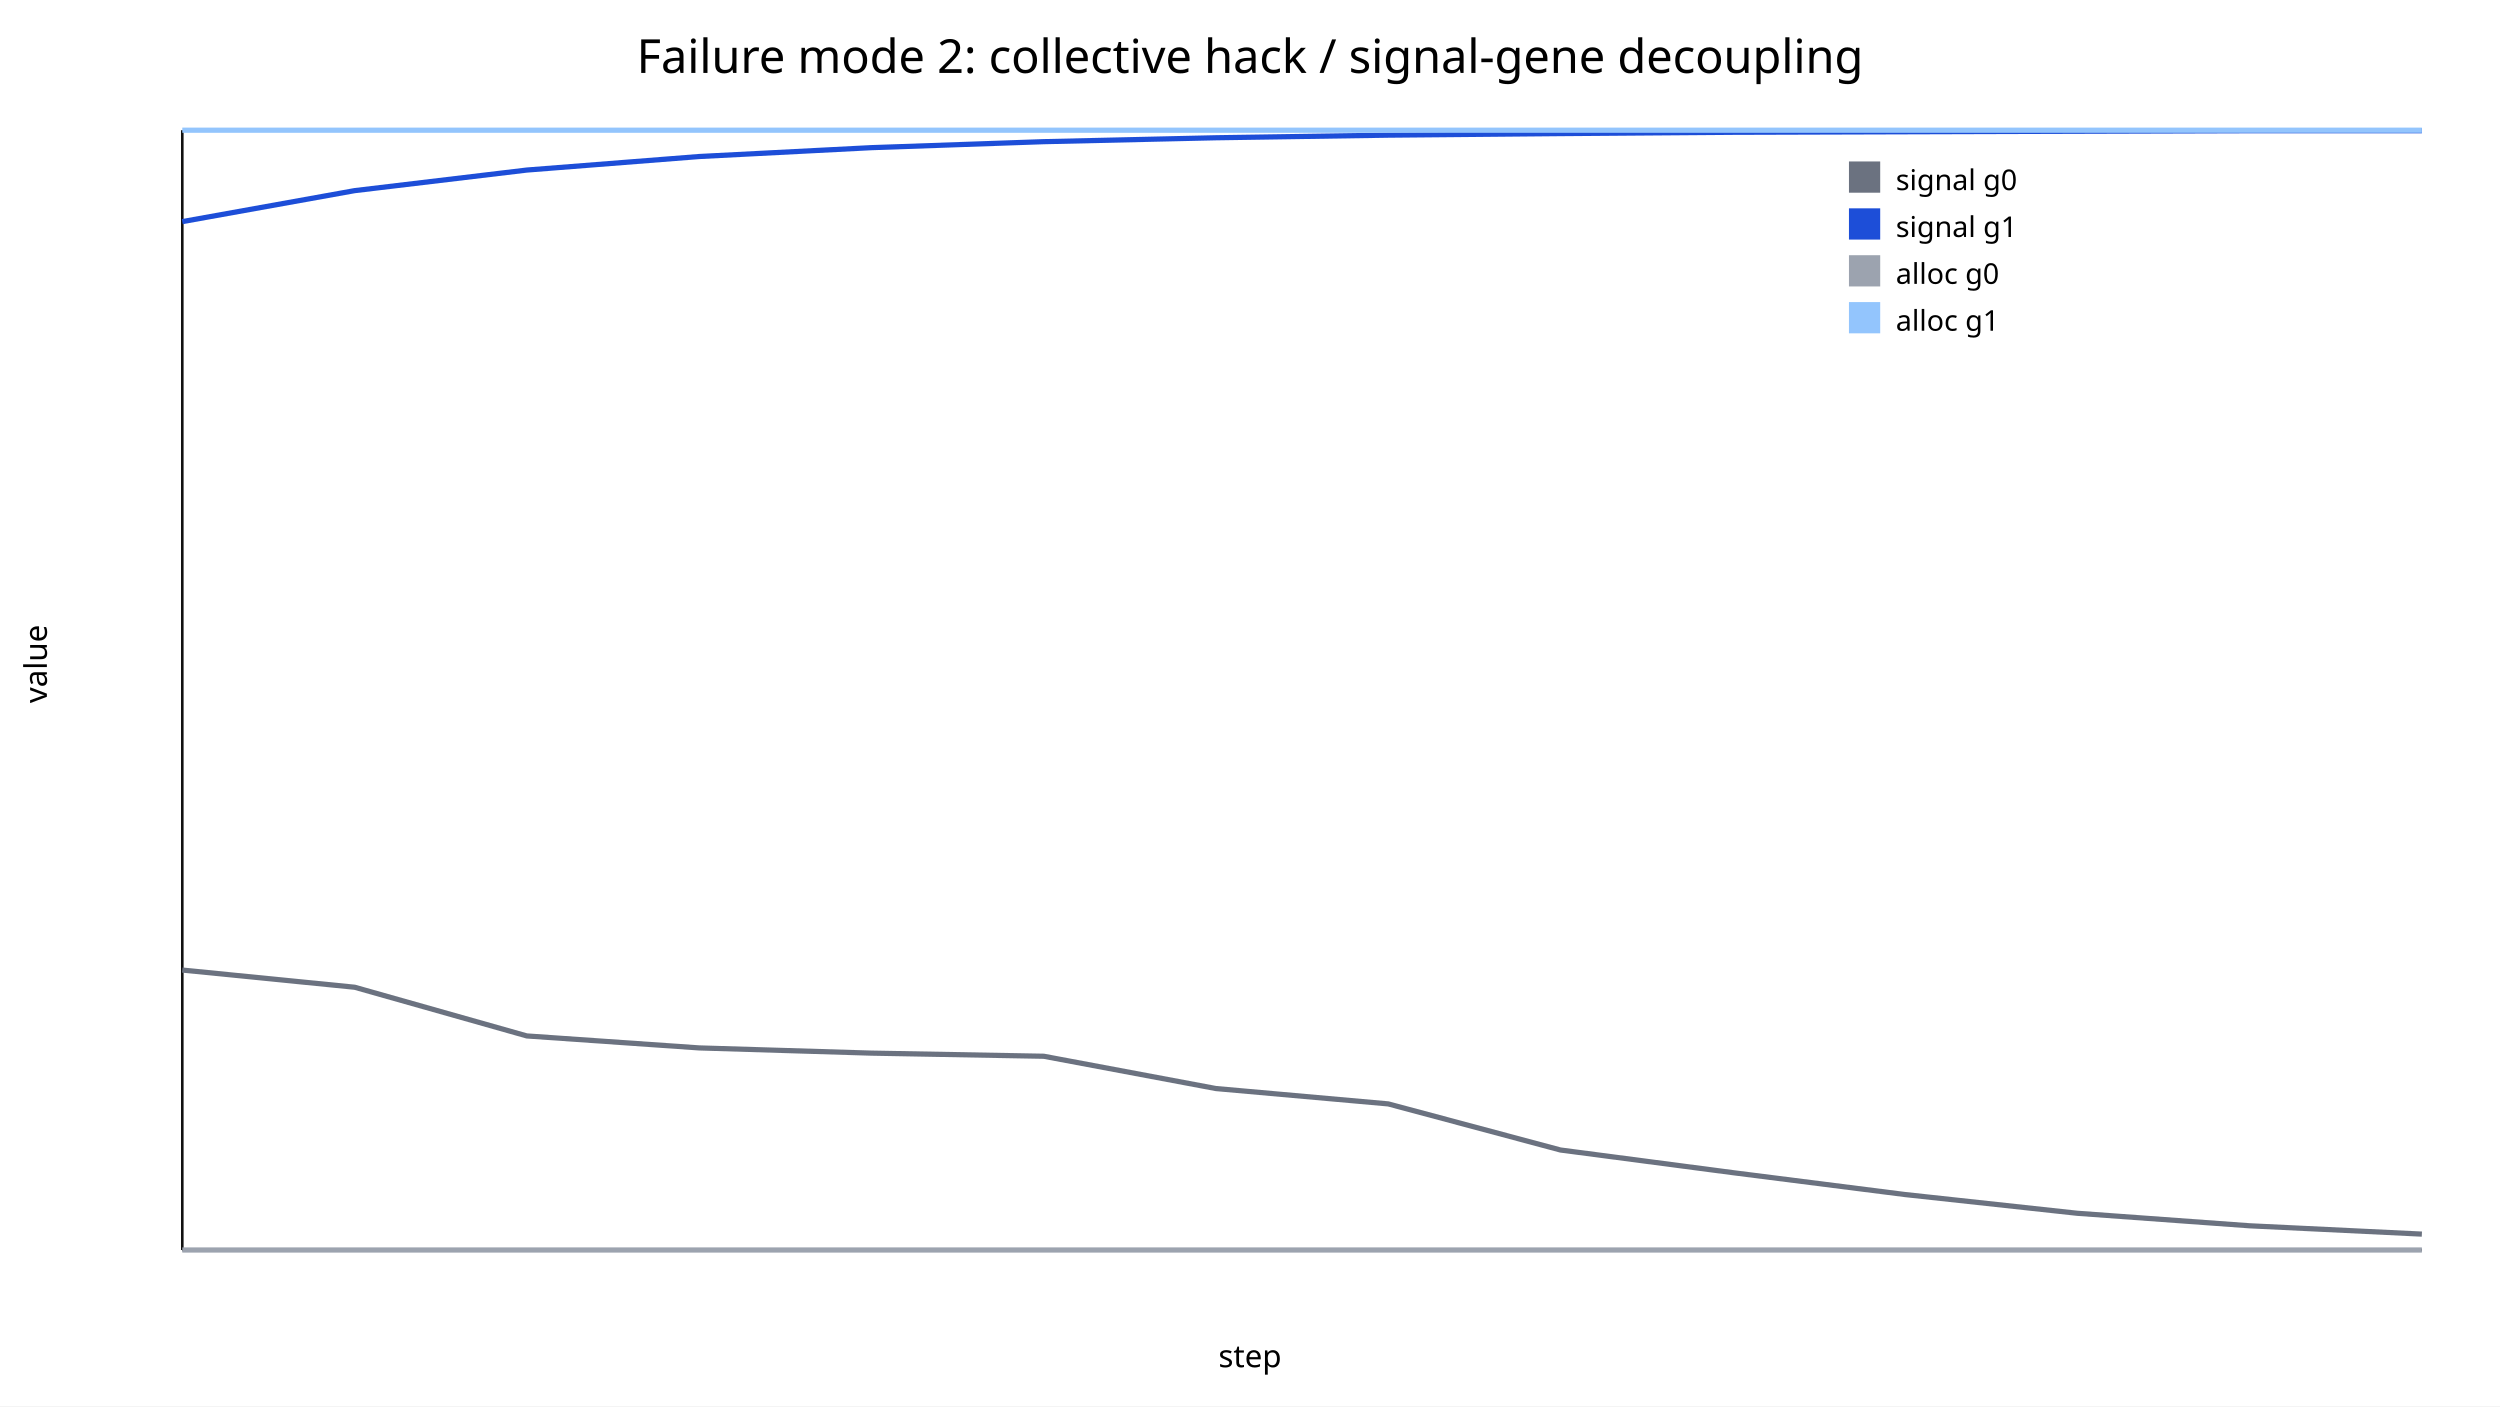
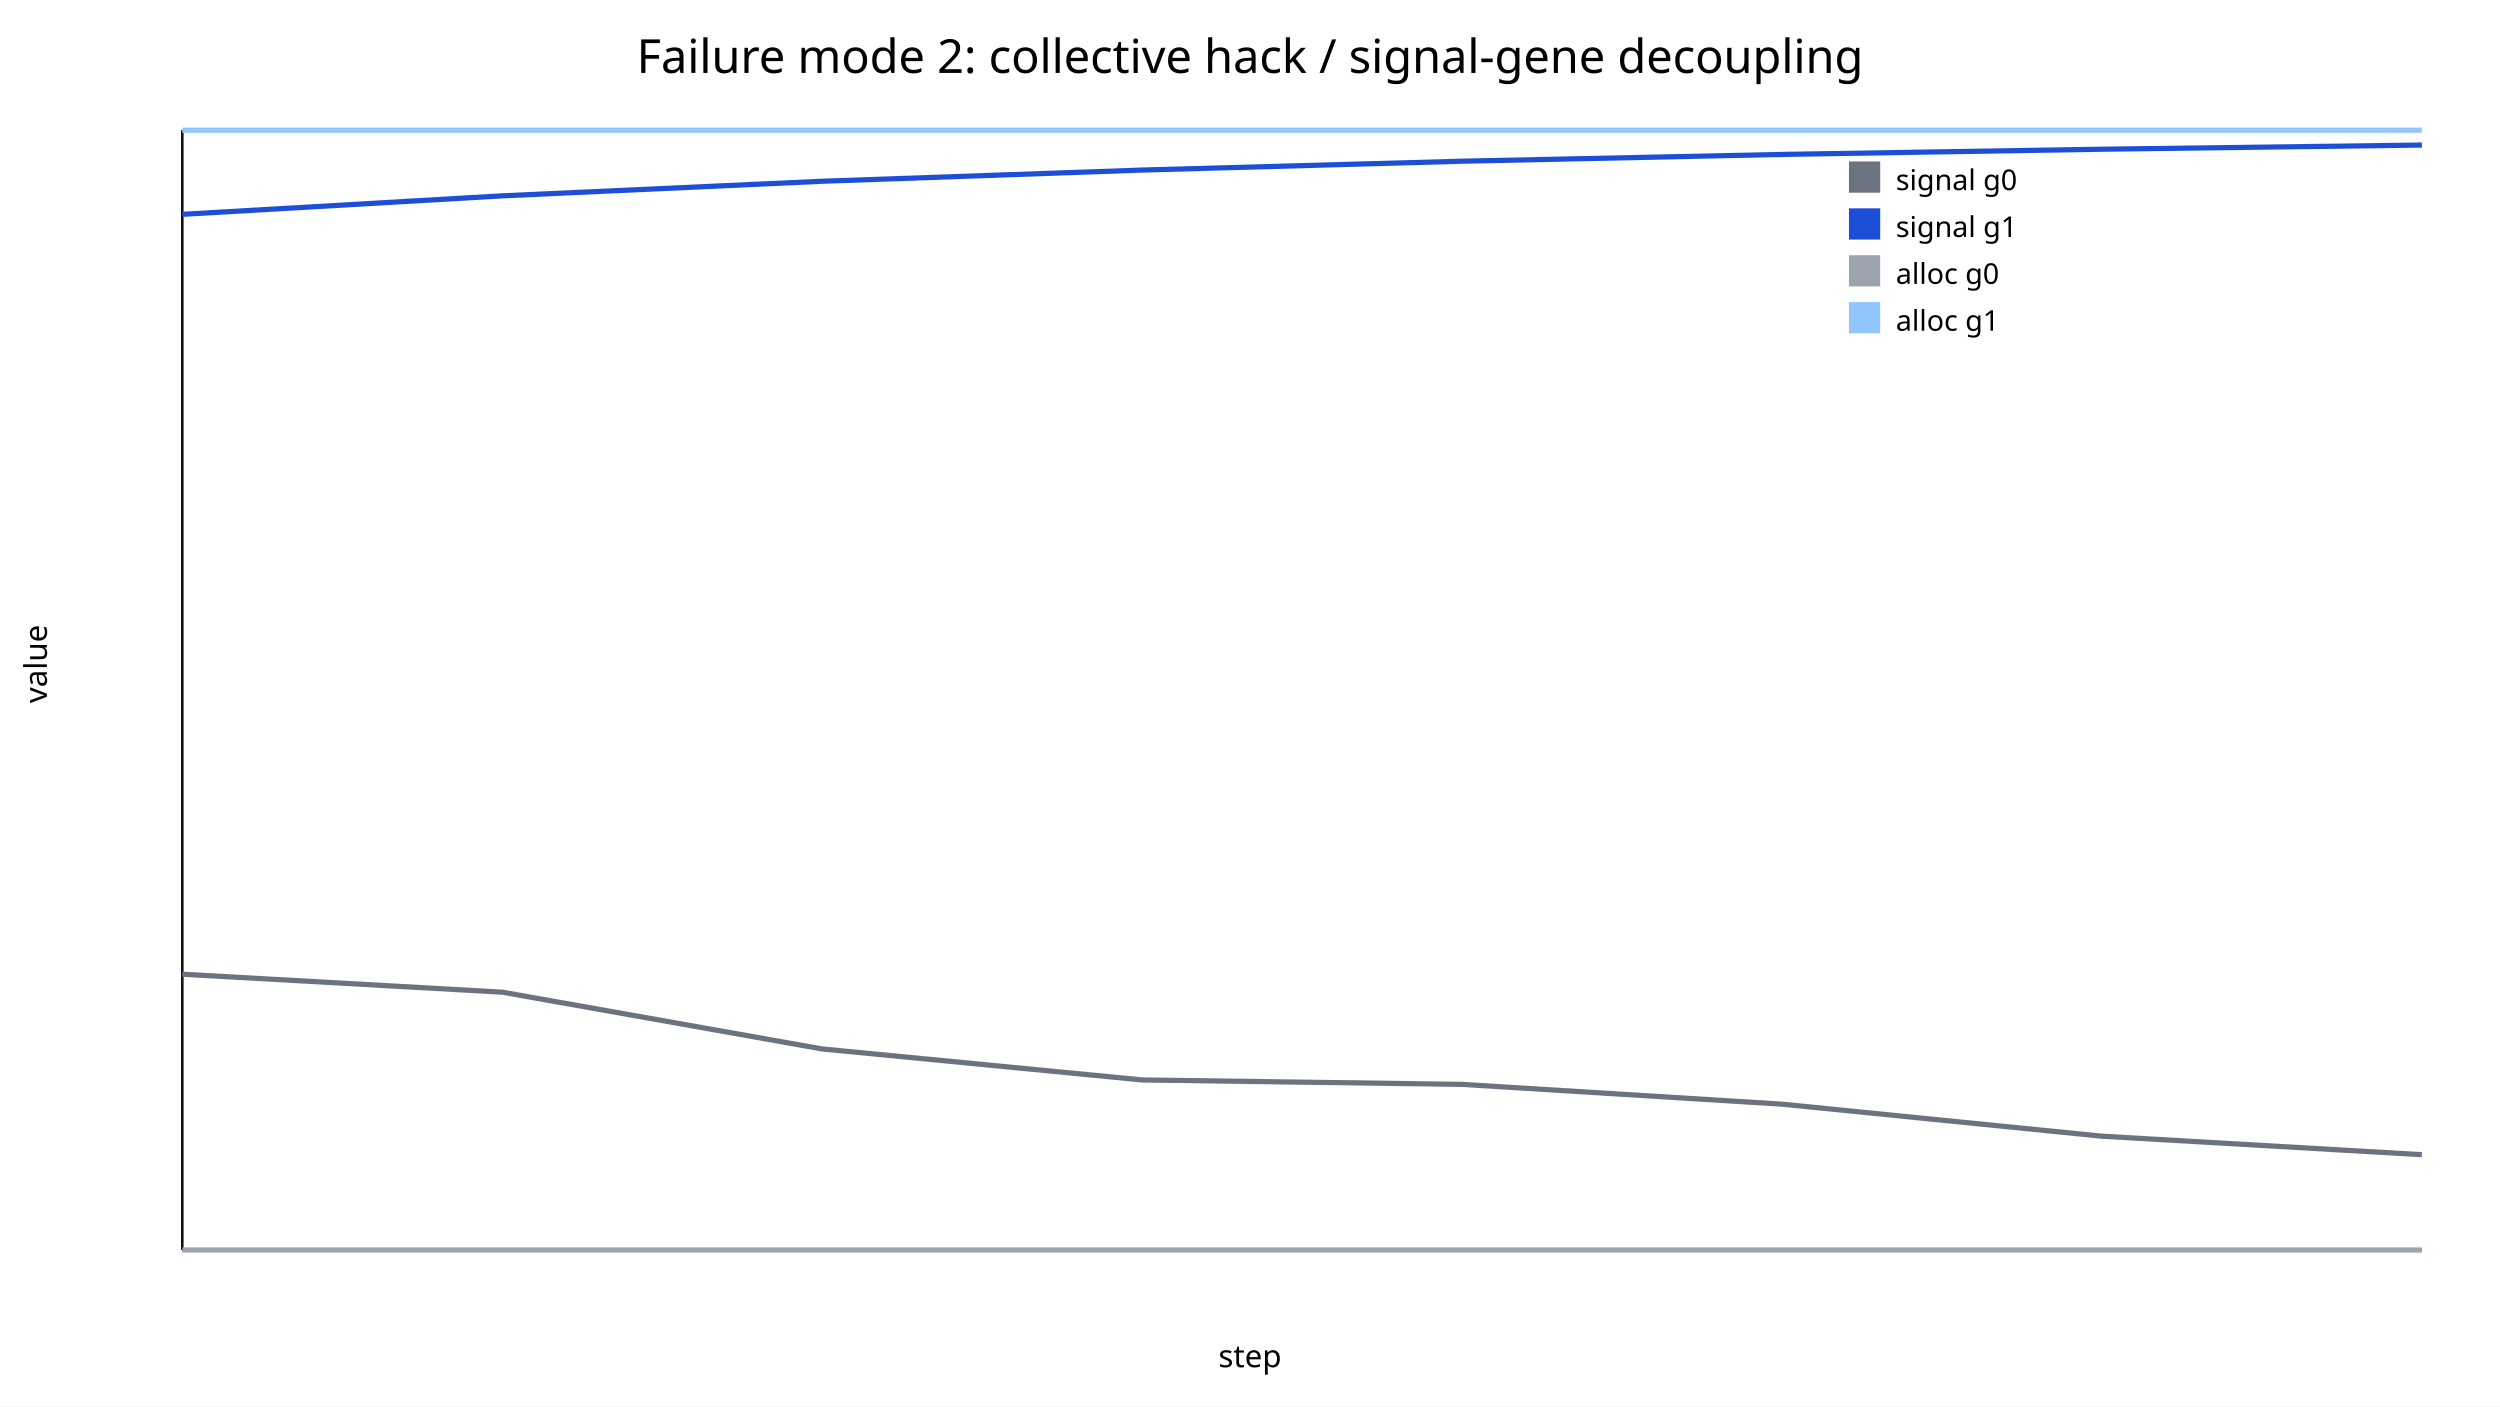
<svg xmlns="http://www.w3.org/2000/svg" width="960" height="540" viewBox="0 0 960 540">
  <rect width="100%" height="100%" fill="white" />
  <text x="480.0" y="28" text-anchor="middle" font-family="sans-serif" font-size="18">Failure mode 2: collective hack / signal-gene decoupling</text>
  <line x1="70" y1="480" x2="930" y2="480" stroke="#111" />
  <line x1="70" y1="50" x2="70" y2="480" stroke="#111" />
  <text x="480.0" y="525" text-anchor="middle" font-family="sans-serif" font-size="12">step</text>
  <text x="18" y="270.0" transform="rotate(-90 18 270.0)" font-family="sans-serif" font-size="12">value</text>
-   <polyline fill="none" stroke="#6b7280" stroke-width="2" points="70.0,372.5 136.2,379.1 202.3,397.8 268.5,402.4 334.6,404.4 400.8,405.6 466.9,418.0 533.1,423.9 599.2,441.6 665.4,450.3 731.5,458.7 797.7,465.9 863.8,470.7 930.0,473.9" />
-   <polyline fill="none" stroke="#1d4ed8" stroke-width="2" points="70.0,85.1 136.2,73.2 202.3,65.3 268.5,60.1 334.6,56.7 400.8,54.4 466.9,52.9 533.1,51.9 599.2,51.3 665.4,50.8 731.5,50.6 797.7,50.4 863.8,50.2 930.0,50.2" />
-   <polyline fill="none" stroke="#9ca3af" stroke-width="2" points="70.0,480.0 136.2,480.0 202.3,480.0 268.5,480.0 334.6,480.0 400.8,480.0 466.9,480.0 533.1,480.0 599.2,480.0 665.4,480.0 731.5,480.0 797.7,480.0 863.8,480.0 930.0,480.0" />
-   <polyline fill="none" stroke="#93c5fd" stroke-width="2" points="70.0,50.0 136.2,50.0 202.3,50.0 268.5,50.0 334.6,50.0 400.8,50.0 466.9,50.0 533.1,50.0 599.2,50.0 665.4,50.0 731.5,50.0 797.7,50.0 863.8,50.0 930.0,50.0" />
+   <polyline fill="none" stroke="#6b7280" stroke-width="2" points="70.0,374.1 192.9,381.0 315.7,402.8 438.6,414.7 561.4,416.4 684.3,424.0 807.1,436.3 930.0,443.4" />
+   <polyline fill="none" stroke="#1d4ed8" stroke-width="2" points="70.0,82.3 192.9,75.2 315.7,69.6 438.6,65.3 561.4,61.9 684.3,59.3 807.1,57.3 930.0,55.7" />
+   <polyline fill="none" stroke="#9ca3af" stroke-width="2" points="70.0,480.0 192.9,480.0 315.7,480.0 438.6,480.0 561.4,480.0 684.3,480.0 807.1,480.0 930.0,480.0" />
+   <polyline fill="none" stroke="#93c5fd" stroke-width="2" points="70.0,50.0 192.9,50.0 315.7,50.0 438.6,50.0 561.4,50.0 684.3,50.0 807.1,50.0 930.0,50.0" />
  <rect x="710" y="62" width="12" height="12" fill="#6b7280" />
  <text x="728" y="73" font-family="sans-serif" font-size="11">signal g0</text>
  <rect x="710" y="80" width="12" height="12" fill="#1d4ed8" />
  <text x="728" y="91" font-family="sans-serif" font-size="11">signal g1</text>
  <rect x="710" y="98" width="12" height="12" fill="#9ca3af" />
  <text x="728" y="109" font-family="sans-serif" font-size="11">alloc g0</text>
  <rect x="710" y="116" width="12" height="12" fill="#93c5fd" />
  <text x="728" y="127" font-family="sans-serif" font-size="11">alloc g1</text>
</svg>
